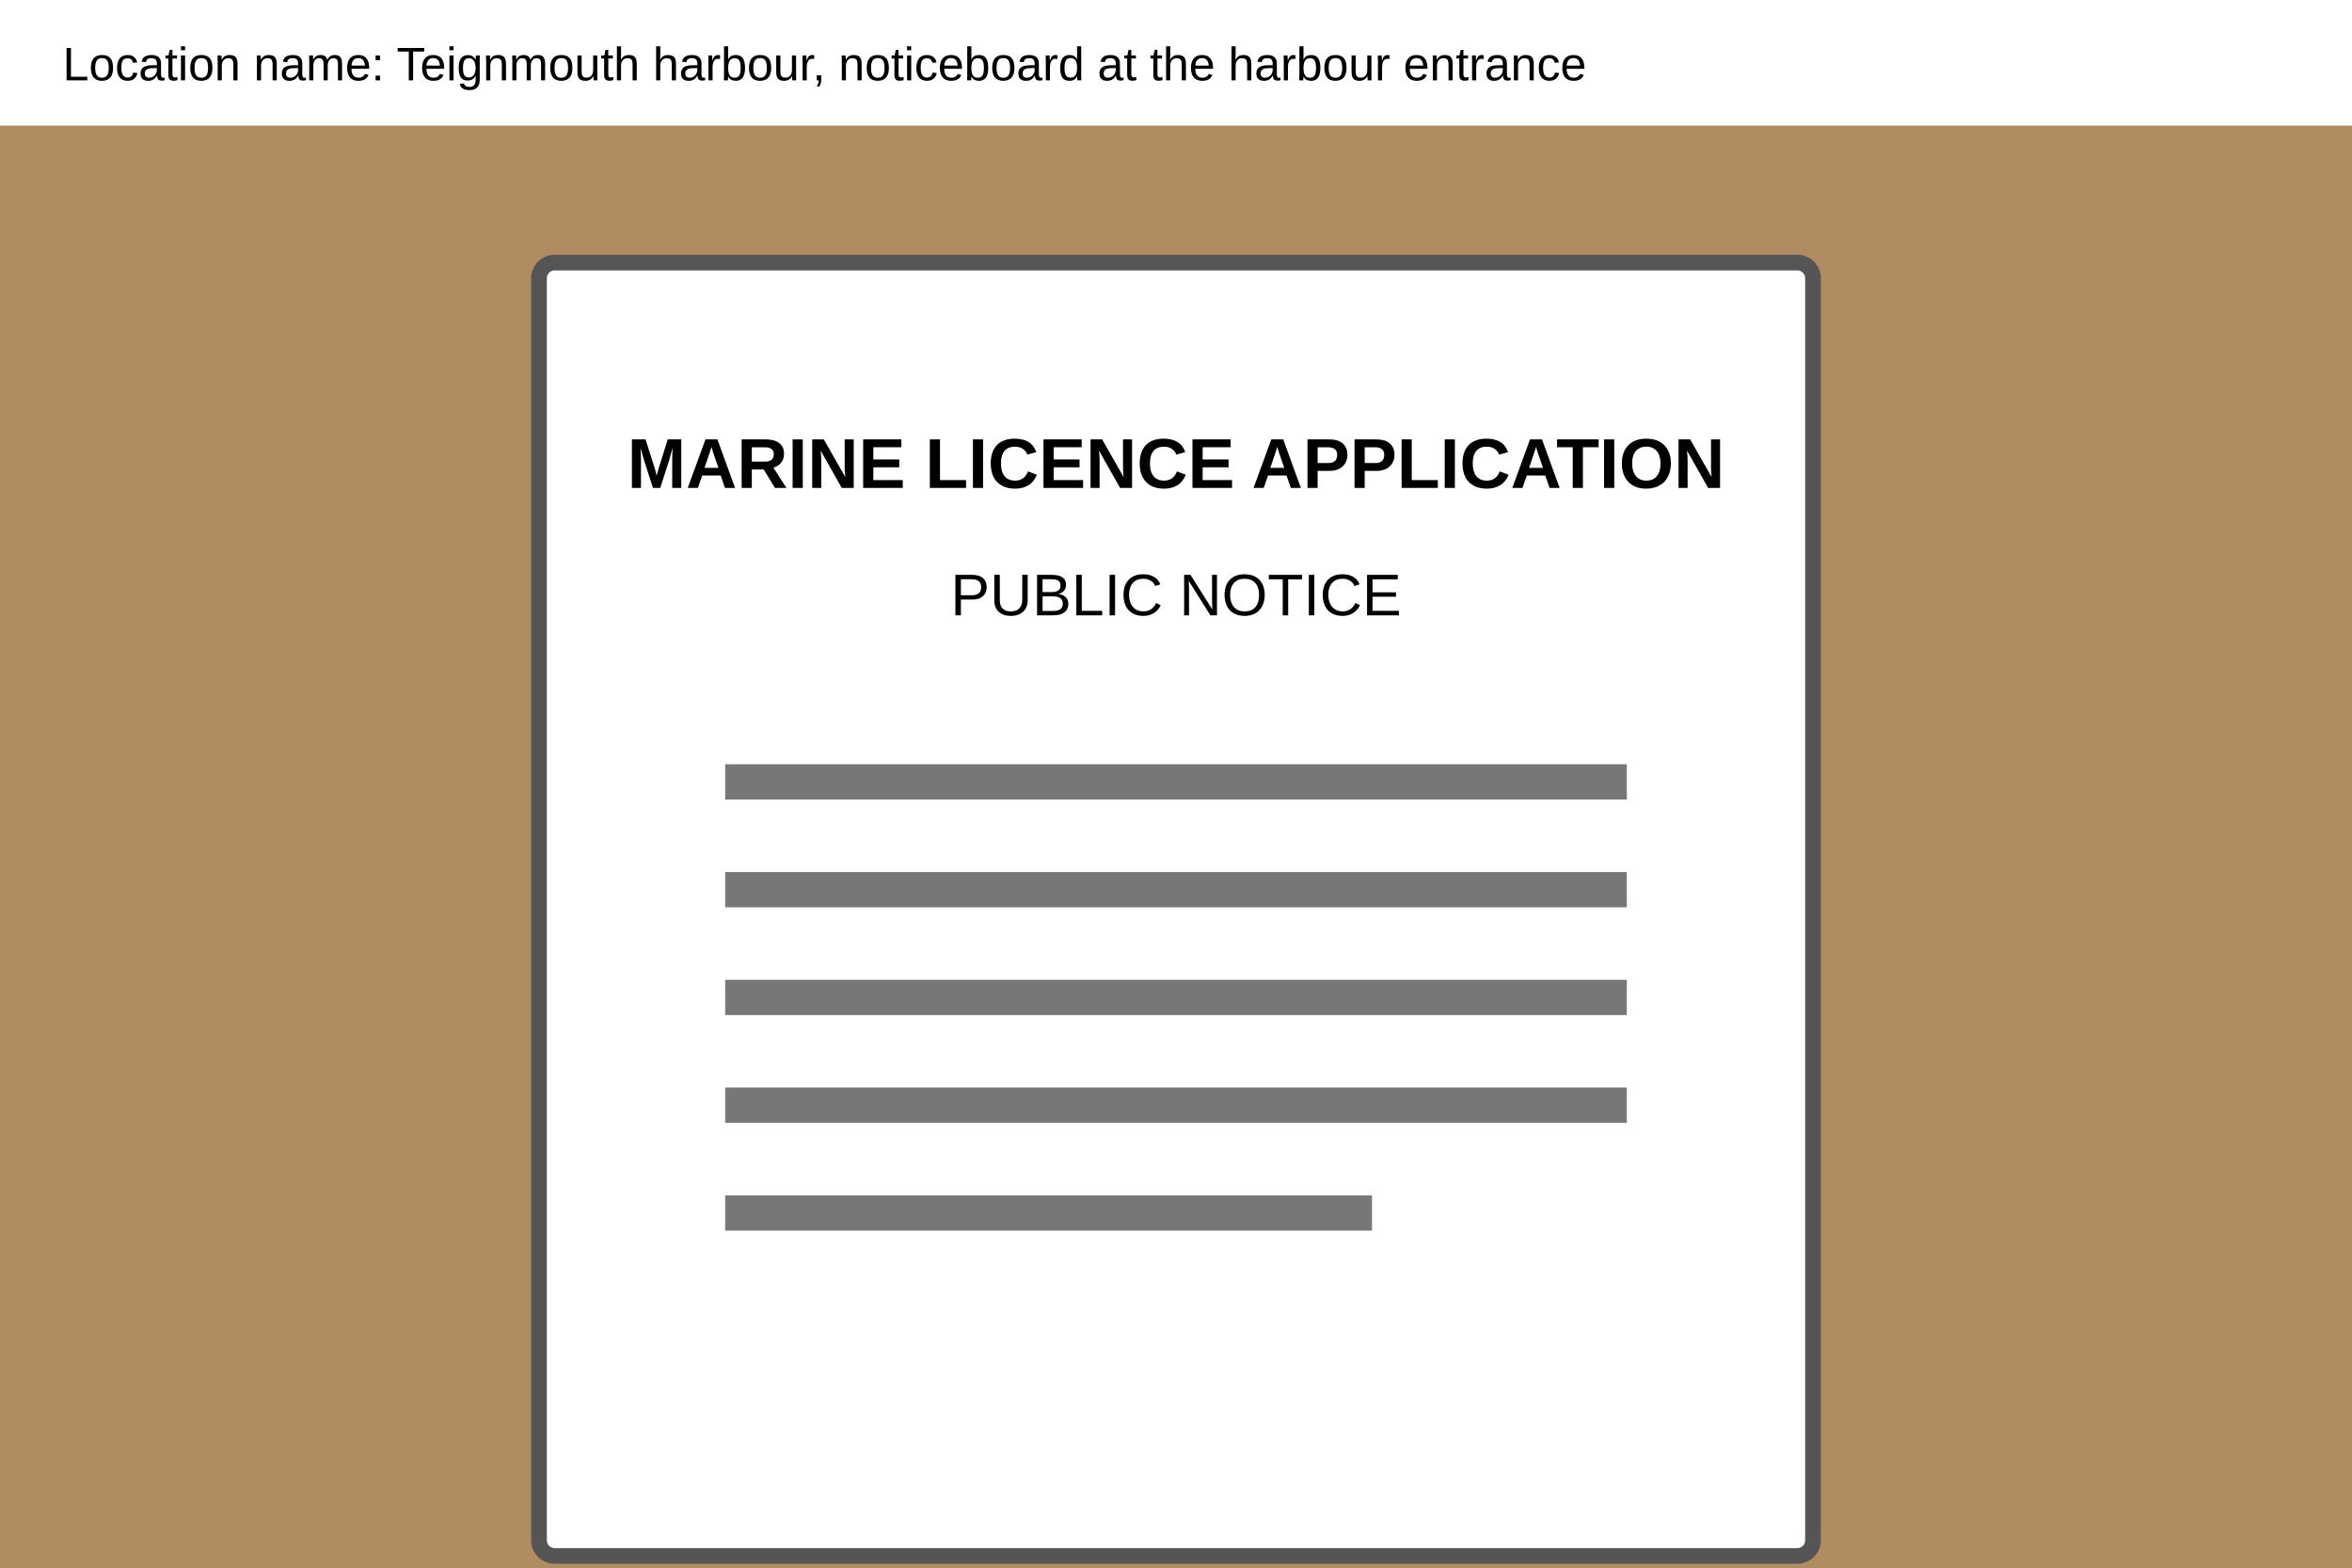
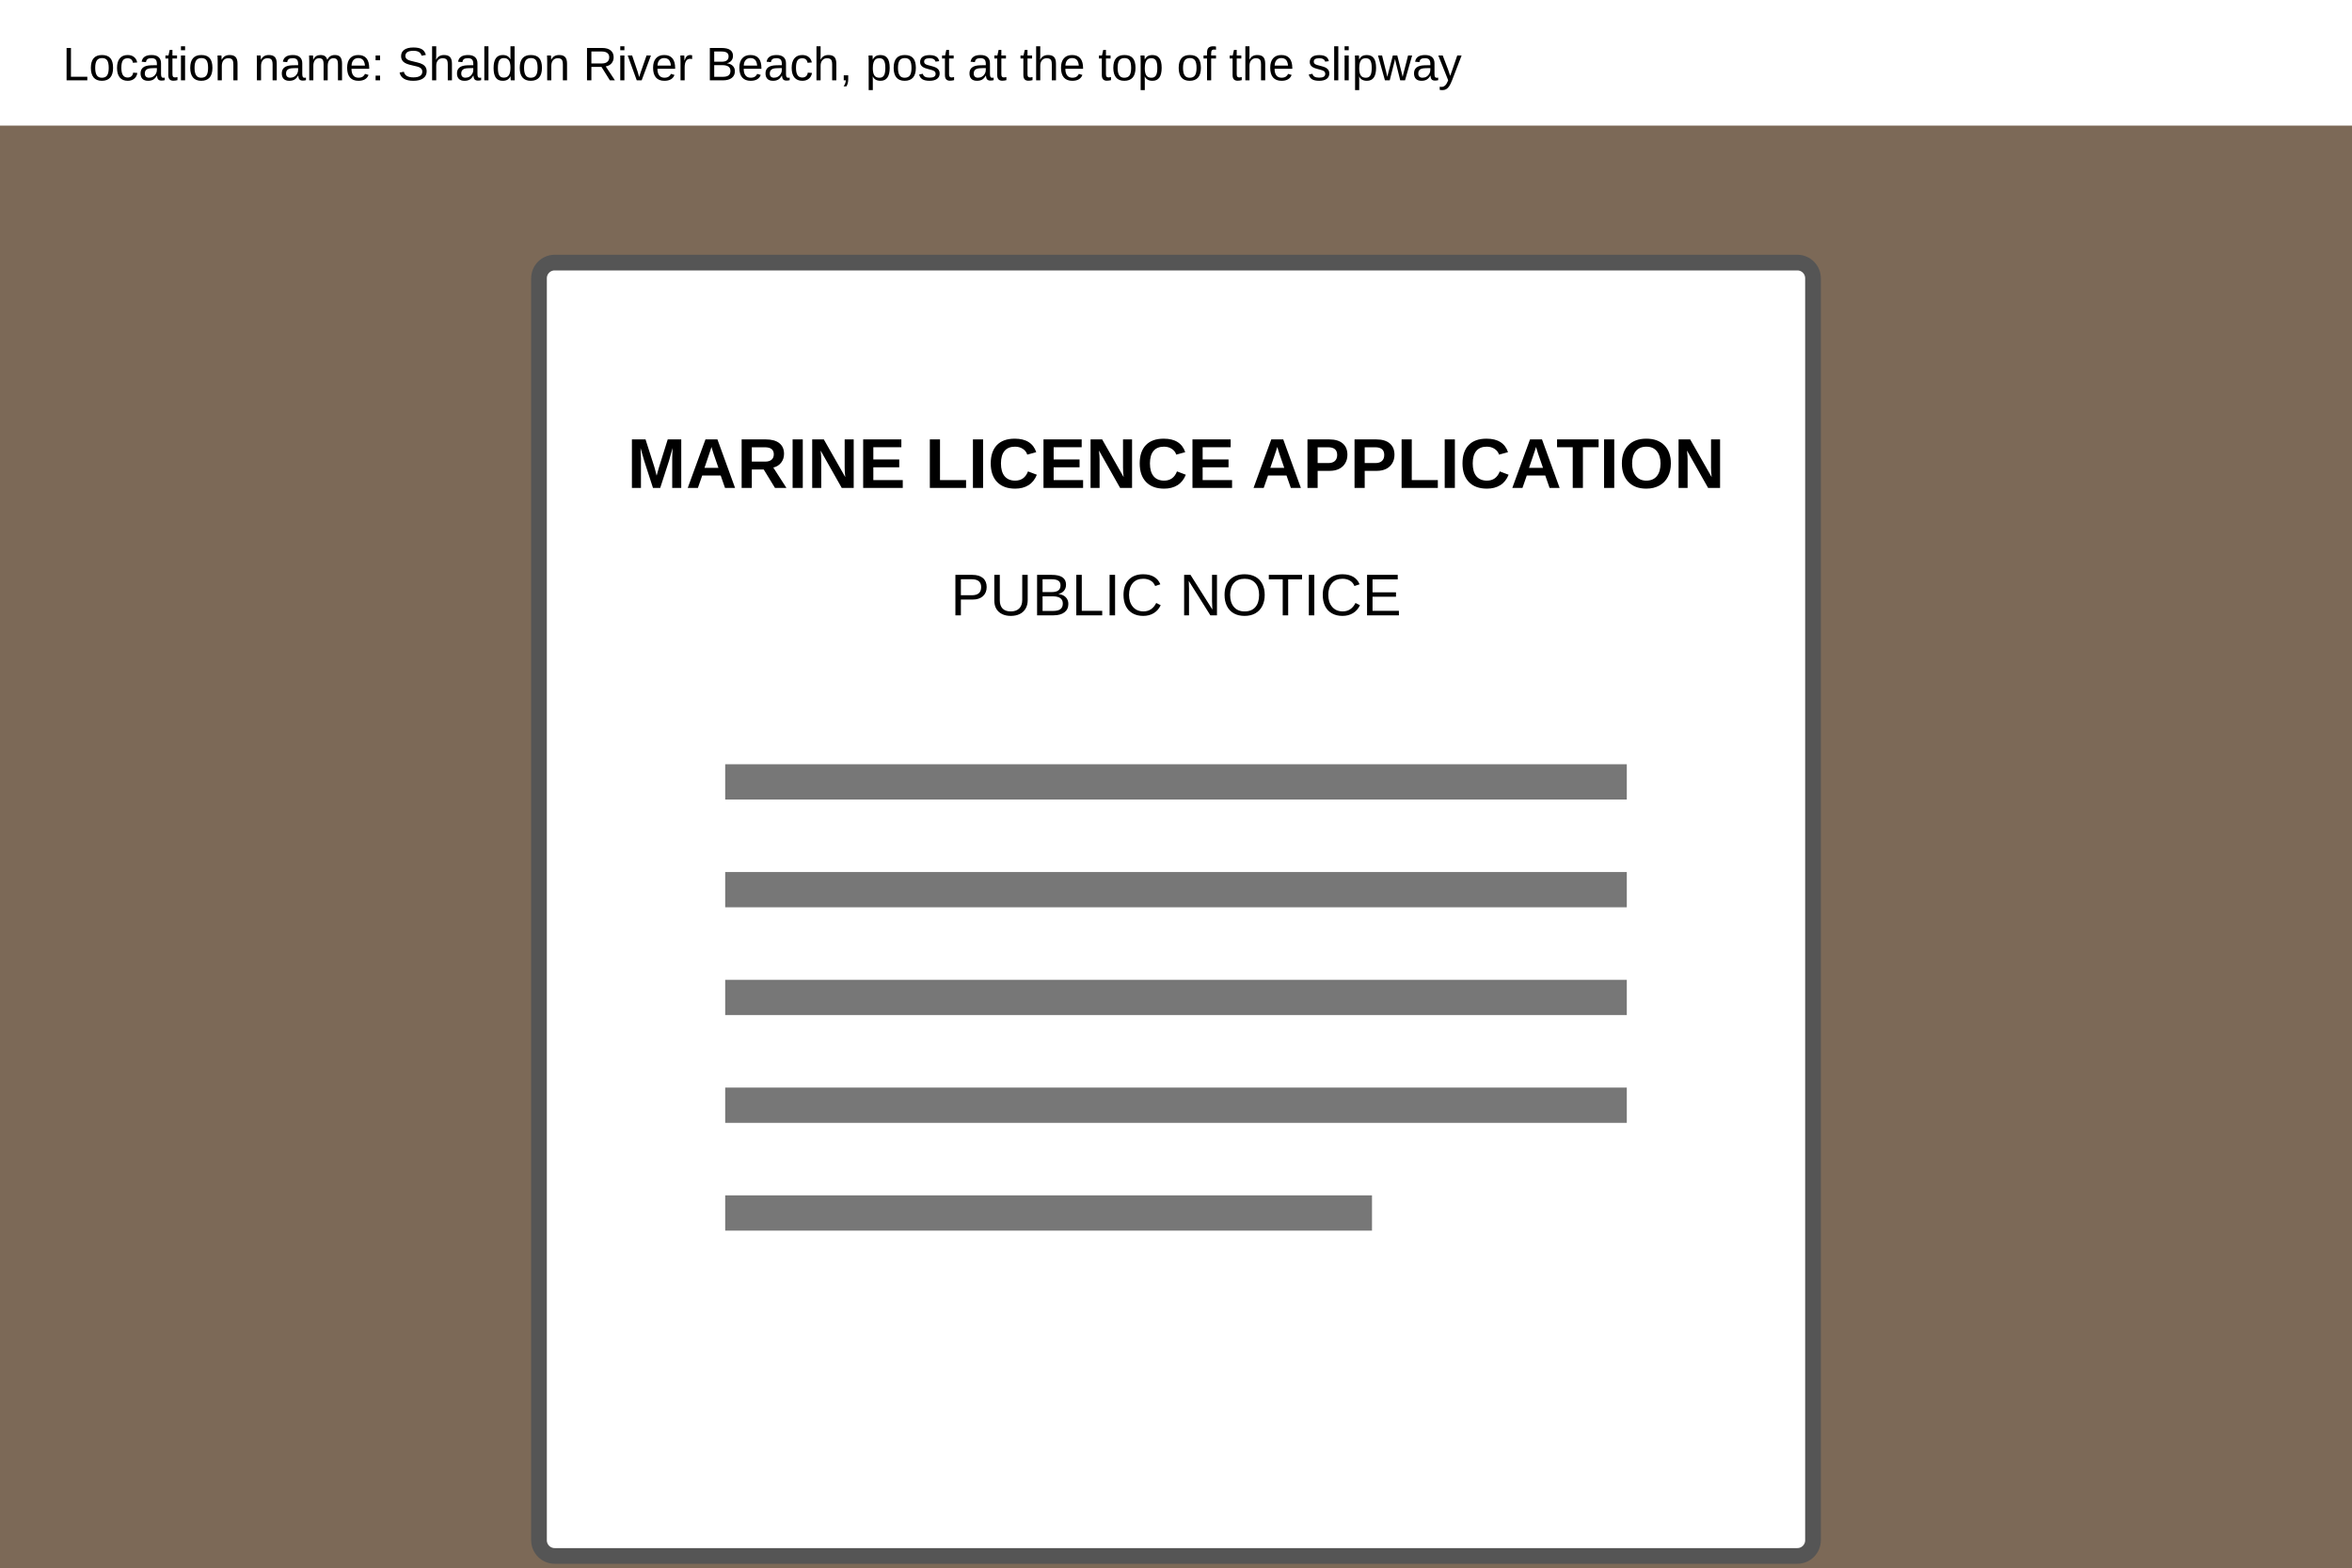
<svg xmlns="http://www.w3.org/2000/svg" width="1200" height="800" viewBox="0 0 1200 800">
  <g transform="translate(0 64)">
-     <rect width="1200" height="800" fill="#b18b62" />
+     <rect width="1200" height="800" fill="#7c6957" />
    <rect x="275" y="70" width="650" height="660" rx="8" fill="#fff" stroke="#555" stroke-width="8" />
    <text x="600" y="185" text-anchor="middle" font-family="Arial" font-size="36" font-weight="700">MARINE LICENCE APPLICATION</text>
    <text x="600" y="250" text-anchor="middle" font-family="Arial" font-size="30">PUBLIC NOTICE</text>
    <path d="M370 335h460M370 390h460M370 445h460M370 500h460M370 555h330" stroke="#777" stroke-width="18" />
  </g>
  <rect width="1200" height="64" fill="#fff" />
-   <text x="32" y="41" font-family="Arial" font-size="24">Location name: Teignmouth harbour, noticeboard at the harbour entrance</text>
+   <text x="32" y="41" font-family="Arial" font-size="24">Location name: Shaldon River Beach, post at the top of the slipway</text>
</svg>
